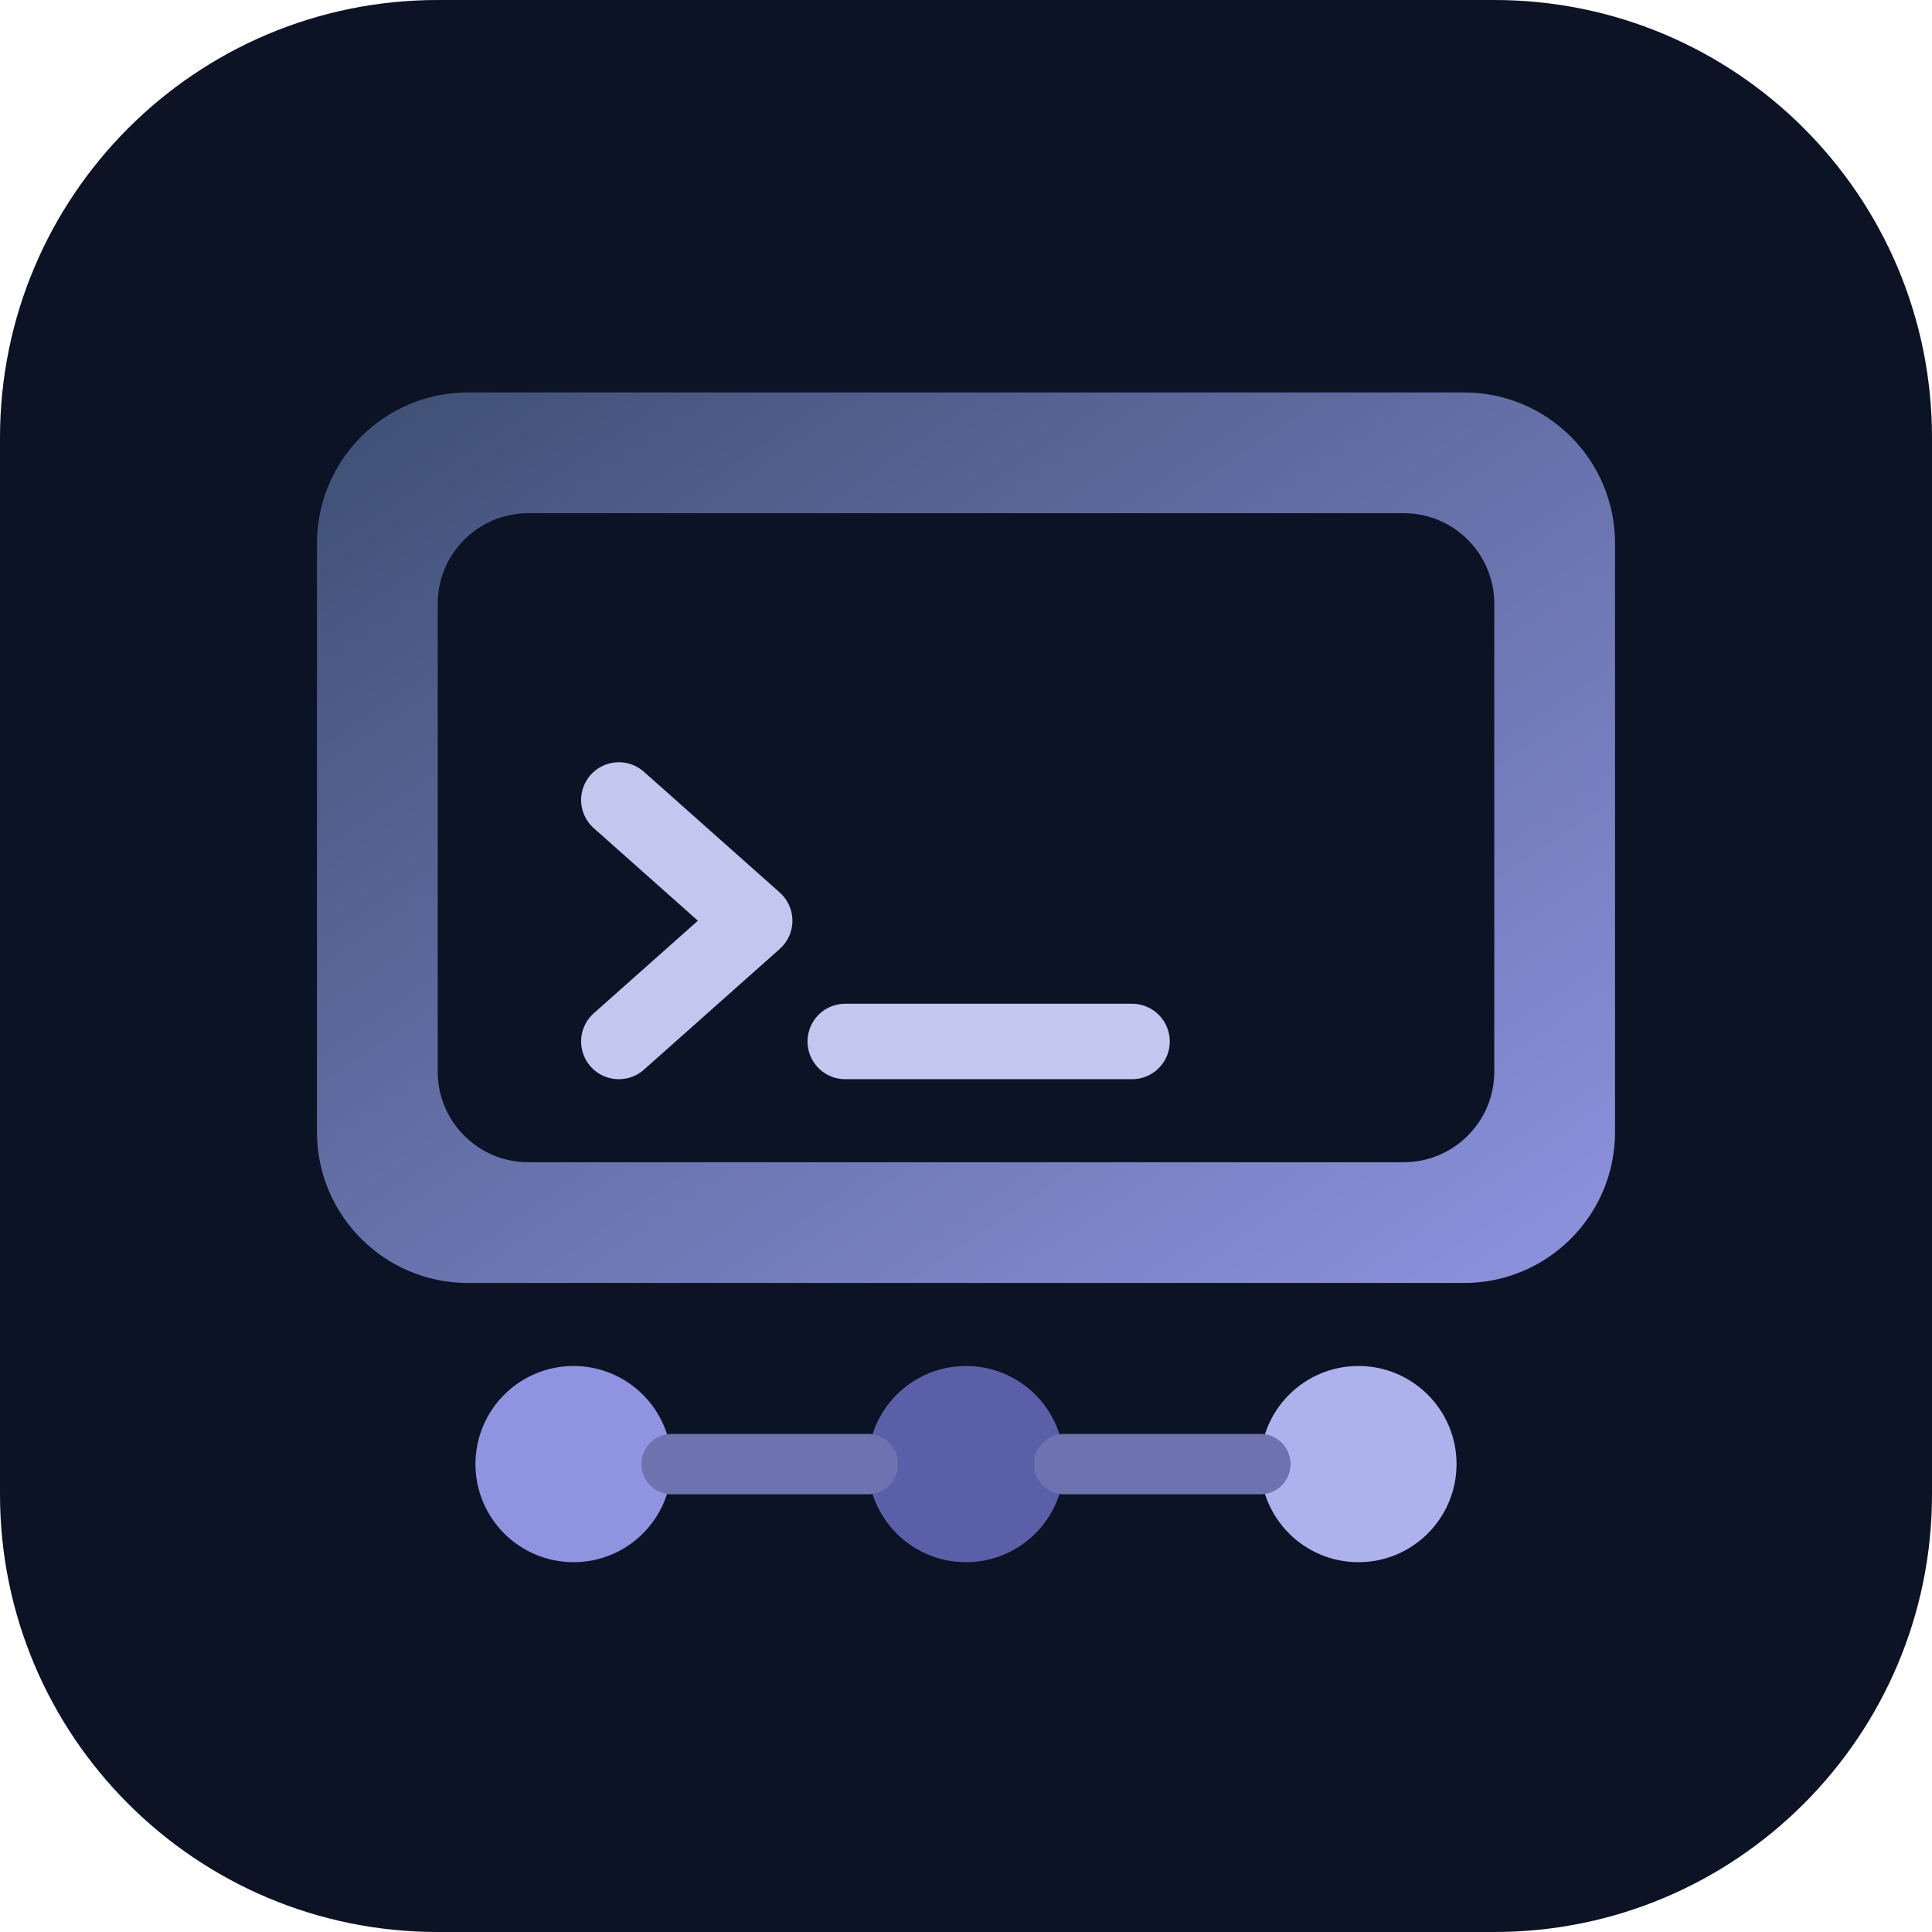
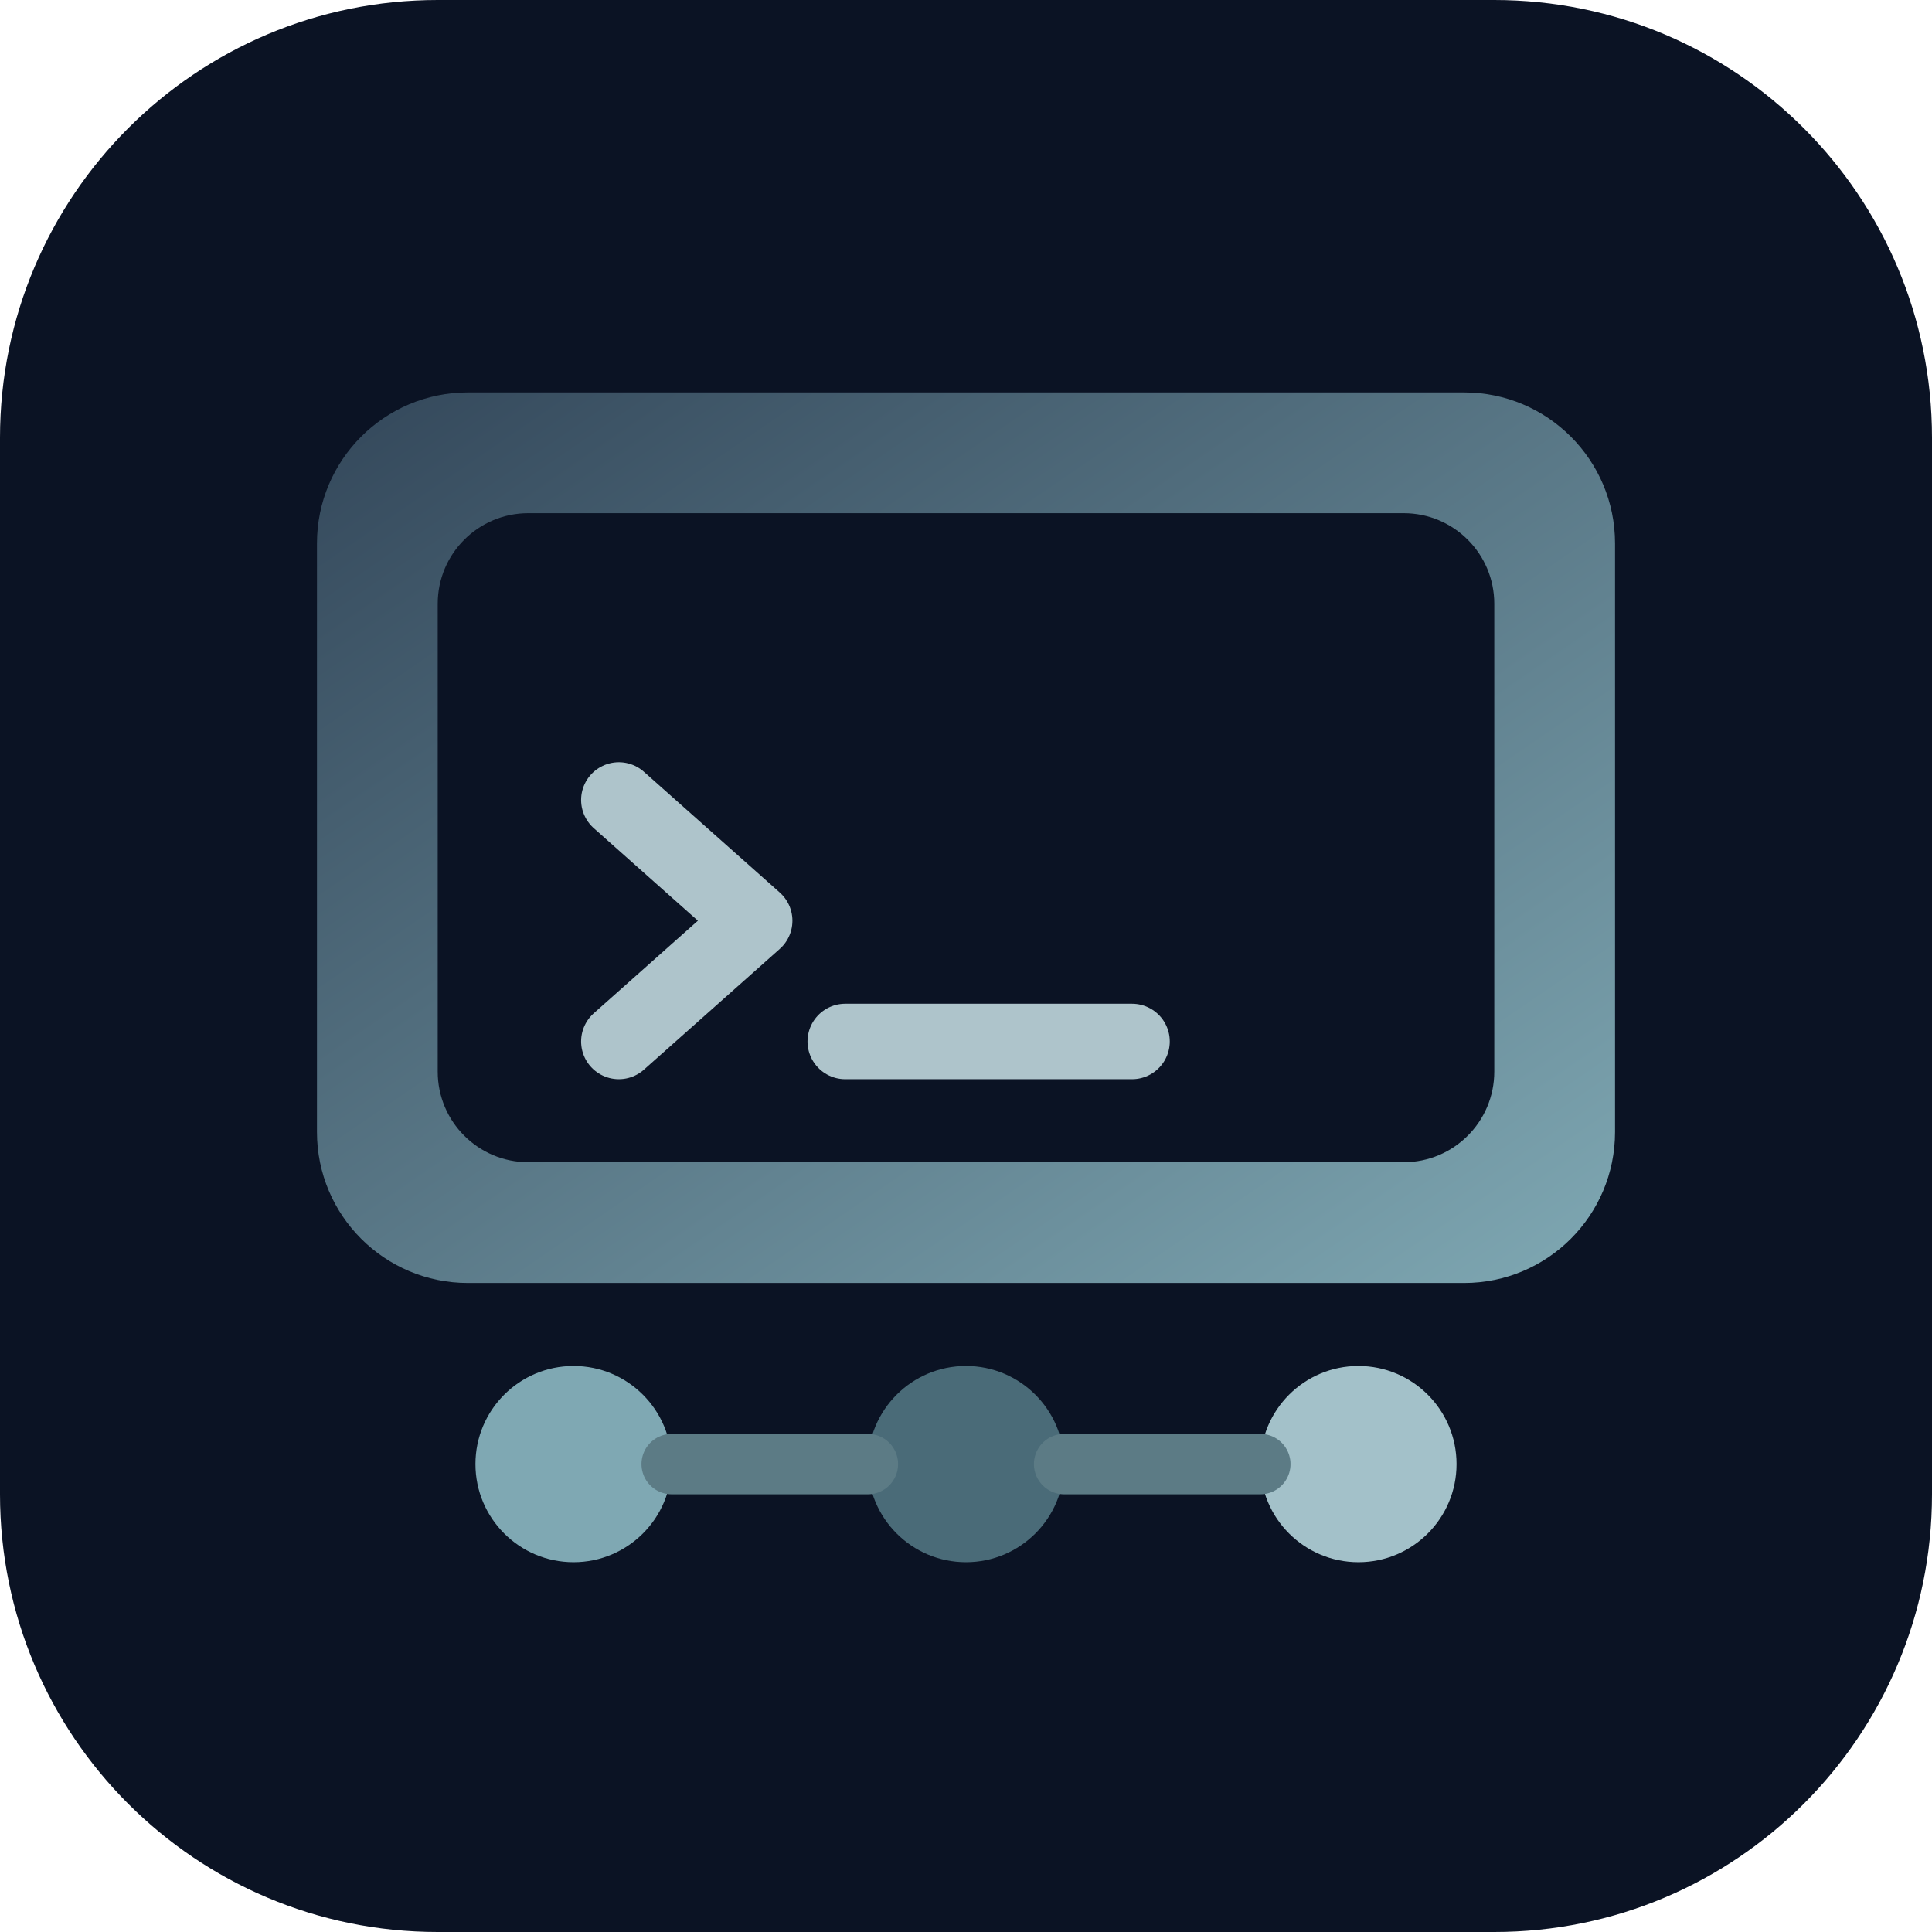
<svg xmlns="http://www.w3.org/2000/svg" viewBox="0 0 256 256">
  <defs>
    <linearGradient id="g" x1="0" x2="1" y1="0" y2="1">
-       <stop offset="0" stop-color="#3D4F73" />
-       <stop offset="1" stop-color="#8F93E0" />
+       <stop offset="0" stop-color="#33475A" />
+       <stop offset="1" stop-color="#7FA8B3" />
    </linearGradient>
  </defs>
  <rect width="256" height="256" rx="58" fill="#0B1324" />
  <rect x="42" y="52" width="172" height="118" rx="20" fill="url(#g)" />
  <rect x="58" y="68" width="140" height="86" rx="12" fill="#0B1324" />
-   <path d="M82 106l18 16-18 16M112 138h38" fill="none" stroke="#C3C6EF" stroke-width="10" stroke-linecap="round" stroke-linejoin="round" />
-   <circle cx="76" cy="194" r="13" fill="#8F93E0" />
-   <circle cx="128" cy="194" r="13" fill="#5B5FA8" />
-   <circle cx="180" cy="194" r="13" fill="#ADB1EC" />
-   <path d="M89 194h26M141 194h26" stroke="#6E72AE" stroke-width="8" stroke-linecap="round" />
+   <path d="M82 106l18 16-18 16M112 138h38" fill="none" stroke="#AEC4CB" stroke-width="10" stroke-linecap="round" stroke-linejoin="round" />
+   <circle cx="76" cy="194" r="13" fill="#7FA8B3" />
+   <circle cx="128" cy="194" r="13" fill="#4A6B78" />
+   <circle cx="180" cy="194" r="13" fill="#A3C1C9" />
+   <path d="M89 194h26M141 194h26" stroke="#5C7B85" stroke-width="8" stroke-linecap="round" />
</svg>
